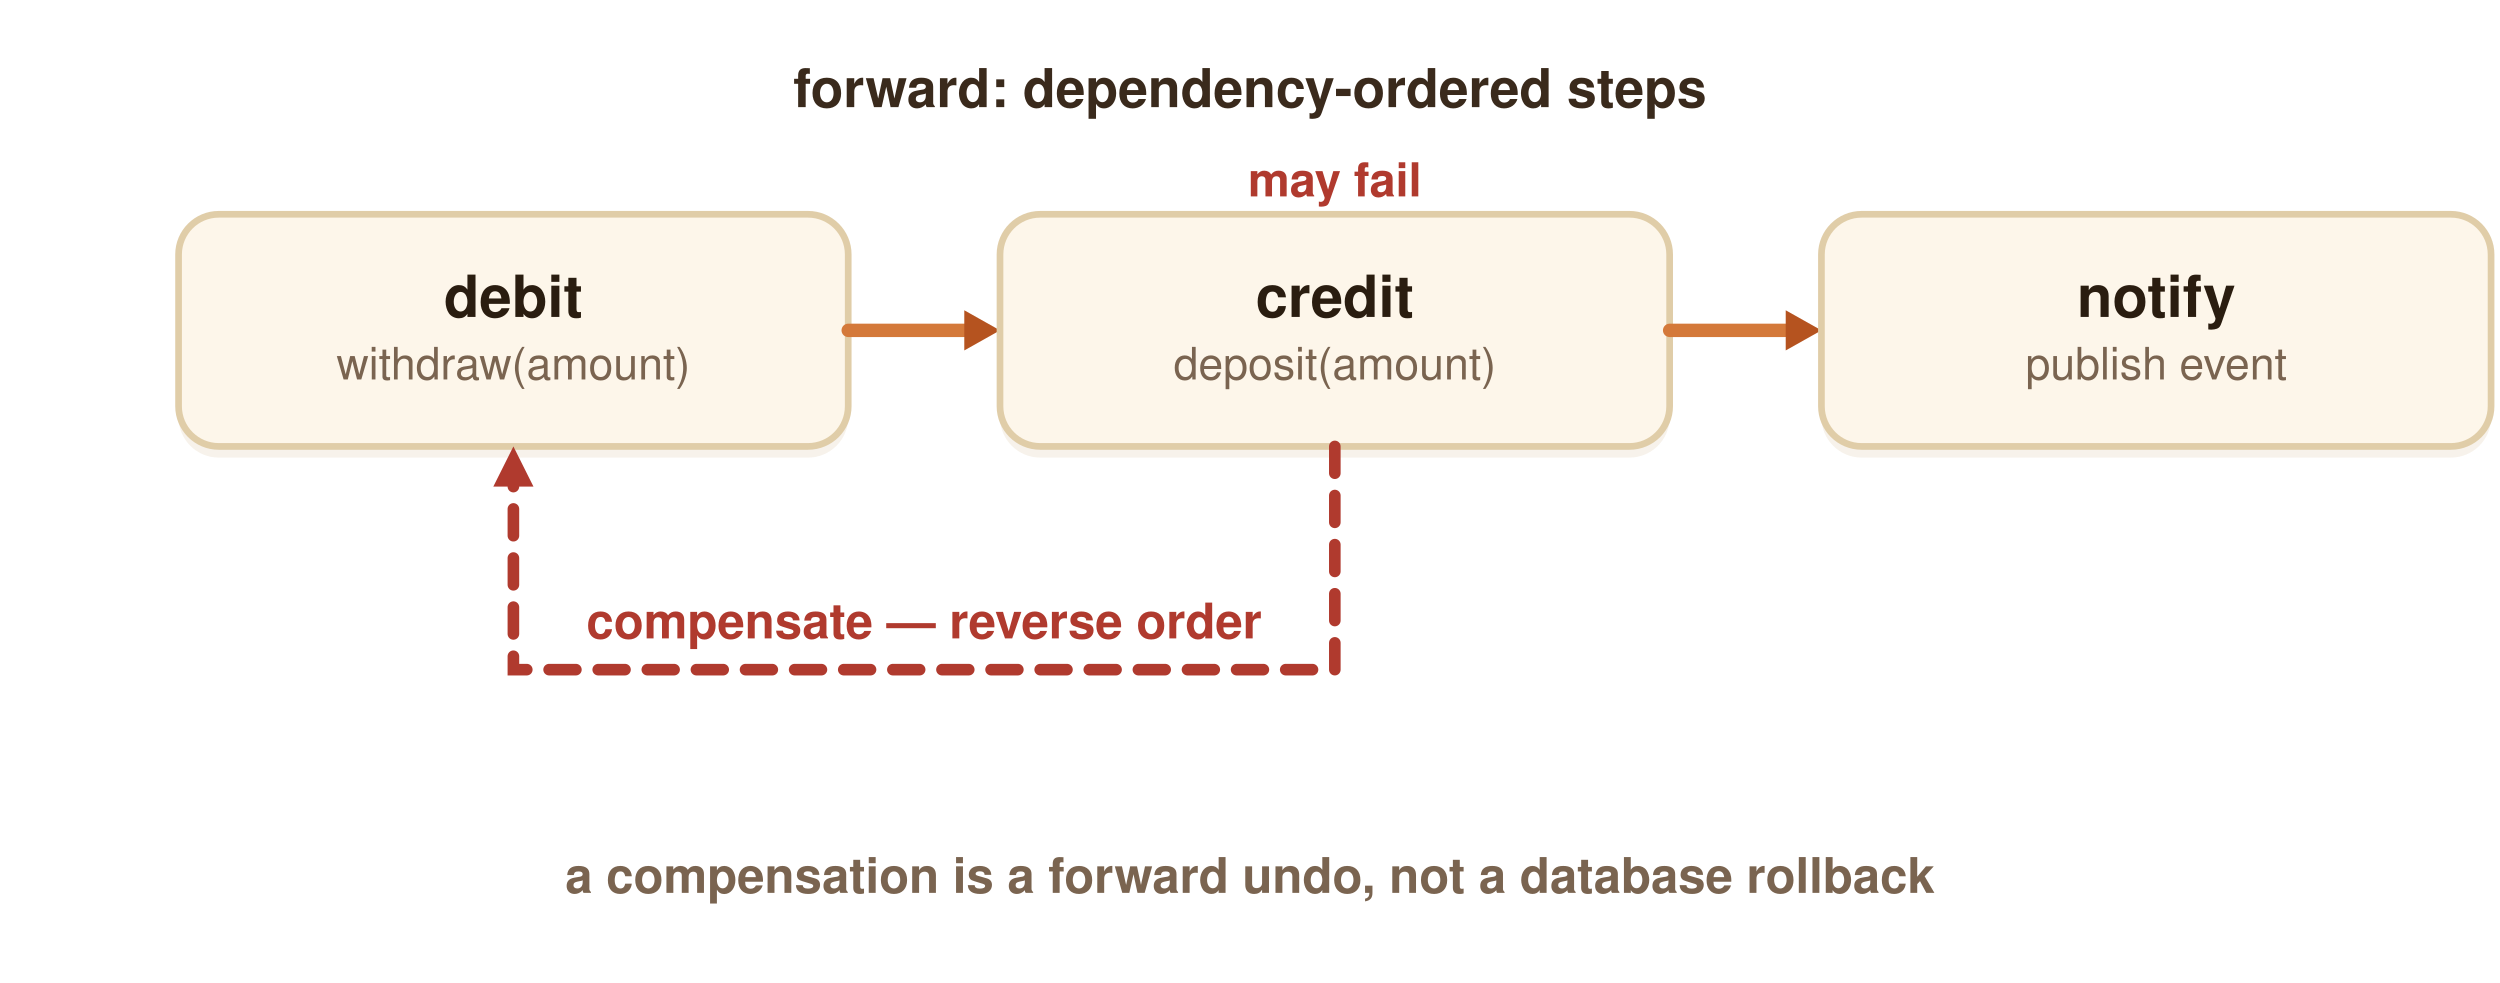
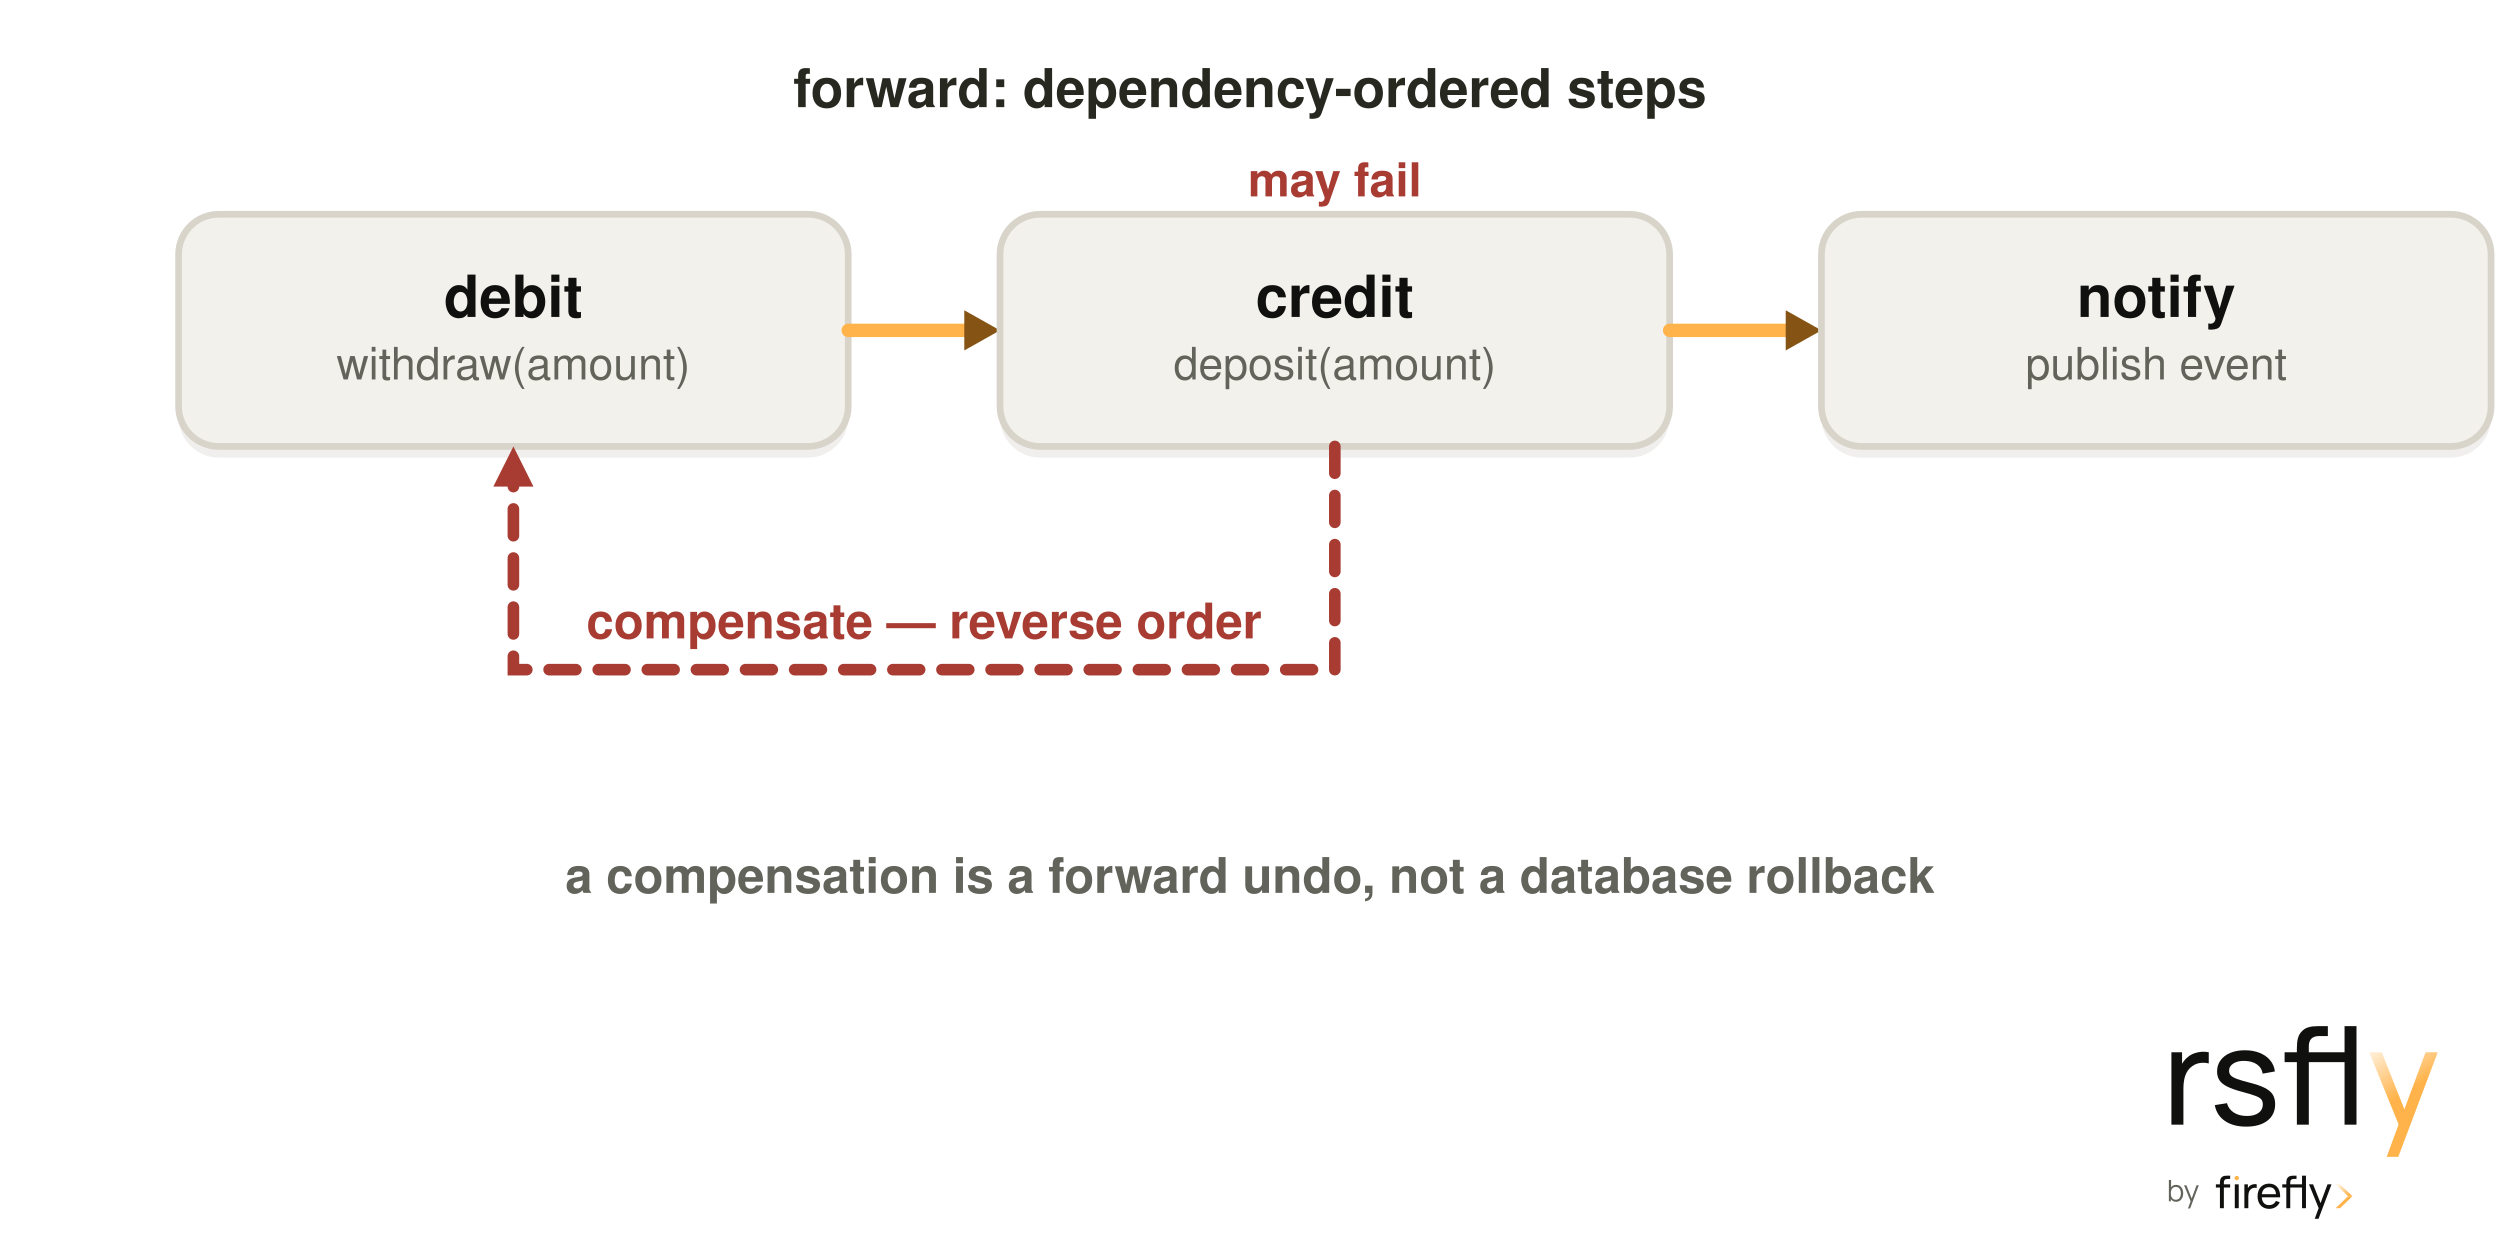
- <svg xmlns="http://www.w3.org/2000/svg" viewBox="0 0 560 220" role="img" aria-label="Saga with compensation: forward steps debit, credit and notify run in dependency order; if credit fails, the engine runs the debit's compensation in reverse order to refund" font-family="Avenir Next,Avenir,Helvetica Neue,Helvetica,Arial,sans-serif">
-   <text x="280.0" y="24.0" text-anchor="middle" font-size="12" font-weight="700" fill="#3a2a1c" font-family="Avenir Next,Avenir,Helvetica Neue,Helvetica,Arial,sans-serif">forward: dependency-ordered steps</text>
-   <rect x="40.0" y="50.5" width="150.0" height="52.0" rx="9" fill="#d9c4a3" opacity="0.22" />
-   <rect x="40.0" y="48.0" width="150.0" height="52.0" rx="9" fill="#fdf6ea" stroke="#e0cda8" stroke-width="1.5" />
-   <text x="115.0" y="71.0" text-anchor="middle" font-size="13.0" font-weight="700" fill="#2a1d10" font-family="Avenir Next,Avenir,Helvetica Neue,Helvetica,Arial,sans-serif">debit</text>
-   <text x="115.0" y="85.0" text-anchor="middle" font-size="10.0" fill="#7a6450" font-family="Avenir Next,Avenir,Helvetica Neue,Helvetica,Arial,sans-serif">withdraw(amount)</text>
-   <line x1="190.0" y1="74.0" x2="216.0" y2="74.0" stroke="#d4793a" stroke-width="3.0" stroke-linecap="round" />
-   <polygon points="224.0,74.0 216.0,78.5 216.0,69.5" fill="#b5531f" />
-   <rect x="224.0" y="50.5" width="150.0" height="52.0" rx="9" fill="#d9c4a3" opacity="0.22" />
-   <rect x="224.0" y="48.0" width="150.0" height="52.0" rx="9" fill="#fdf6ea" stroke="#e0cda8" stroke-width="1.5" />
-   <text x="299.0" y="71.0" text-anchor="middle" font-size="13.0" font-weight="700" fill="#2a1d10" font-family="Avenir Next,Avenir,Helvetica Neue,Helvetica,Arial,sans-serif">credit</text>
-   <text x="299.0" y="85.0" text-anchor="middle" font-size="10.0" fill="#7a6450" font-family="Avenir Next,Avenir,Helvetica Neue,Helvetica,Arial,sans-serif">deposit(amount)</text>
-   <line x1="374.0" y1="74.0" x2="400.0" y2="74.0" stroke="#d4793a" stroke-width="3.0" stroke-linecap="round" />
-   <polygon points="408.0,74.0 400.0,78.5 400.0,69.5" fill="#b5531f" />
-   <rect x="408.0" y="50.5" width="150.0" height="52.0" rx="9" fill="#d9c4a3" opacity="0.22" />
-   <rect x="408.0" y="48.0" width="150.0" height="52.0" rx="9" fill="#fdf6ea" stroke="#e0cda8" stroke-width="1.5" />
-   <text x="483.0" y="71.0" text-anchor="middle" font-size="13.0" font-weight="700" fill="#2a1d10" font-family="Avenir Next,Avenir,Helvetica Neue,Helvetica,Arial,sans-serif">notify</text>
-   <text x="483.0" y="85.0" text-anchor="middle" font-size="10.0" fill="#7a6450" font-family="Avenir Next,Avenir,Helvetica Neue,Helvetica,Arial,sans-serif">publish event</text>
-   <text x="299.0" y="44.0" text-anchor="middle" font-size="10.5" font-weight="700" fill="#b03a2e" font-family="Avenir Next,Avenir,Helvetica Neue,Helvetica,Arial,sans-serif">may fail</text>
-   <path d="M299.0,100 V150 H115.0 V108" fill="none" stroke="#b03a2e" stroke-width="2.6" stroke-dasharray="6 5" stroke-linecap="round" />
-   <polygon points="115.0,100 110.5,109.0 119.5,109.0" fill="#b03a2e" />
-   <text x="207.0" y="143.0" text-anchor="middle" font-size="11" font-weight="700" fill="#b03a2e" font-family="Avenir Next,Avenir,Helvetica Neue,Helvetica,Arial,sans-serif">compensate — reverse order</text>
-   <text x="280.0" y="200.0" text-anchor="middle" font-size="11" font-weight="600" fill="#7a6450" font-family="Avenir Next,Avenir,Helvetica Neue,Helvetica,Arial,sans-serif">a compensation is a forward undo, not a database rollback</text>
+ <svg xmlns="http://www.w3.org/2000/svg" viewBox="0 0 560 280" role="img" aria-label="Saga with compensation: forward steps debit, credit and notify run in dependency order; if credit fails, the engine runs the debit's compensation in reverse order to refund" font-family="Avenir Next,Avenir,Helvetica Neue,Helvetica,Arial,sans-serif">
+   <text x="280.0" y="24.0" text-anchor="middle" font-size="12" font-weight="700" fill="#272820" font-family="Avenir Next,Avenir,Helvetica Neue,Helvetica,Arial,sans-serif">forward: dependency-ordered steps</text>
+   <rect x="40.0" y="50.5" width="150.0" height="52.0" rx="9" fill="#bfb8ab" opacity="0.22" />
+   <rect x="40.0" y="48.0" width="150.0" height="52.0" rx="9" fill="#f3f1eb" stroke="#d8d4ca" stroke-width="1.5" />
+   <text x="115.0" y="71.0" text-anchor="middle" font-size="13.0" font-weight="700" fill="#10110f" font-family="Avenir Next,Avenir,Helvetica Neue,Helvetica,Arial,sans-serif">debit</text>
+   <text x="115.0" y="85.0" text-anchor="middle" font-size="10.0" fill="#62645b" font-family="Avenir Next,Avenir,Helvetica Neue,Helvetica,Arial,sans-serif">withdraw(amount)</text>
+   <line x1="190.0" y1="74.0" x2="216.0" y2="74.0" stroke="#ffb34a" stroke-width="3.0" stroke-linecap="round" />
+   <polygon points="224.0,74.0 216.0,78.5 216.0,69.5" fill="#855414" />
+   <rect x="224.0" y="50.5" width="150.0" height="52.0" rx="9" fill="#bfb8ab" opacity="0.22" />
+   <rect x="224.0" y="48.0" width="150.0" height="52.0" rx="9" fill="#f3f1eb" stroke="#d8d4ca" stroke-width="1.5" />
+   <text x="299.0" y="71.0" text-anchor="middle" font-size="13.0" font-weight="700" fill="#10110f" font-family="Avenir Next,Avenir,Helvetica Neue,Helvetica,Arial,sans-serif">credit</text>
+   <text x="299.0" y="85.0" text-anchor="middle" font-size="10.0" fill="#62645b" font-family="Avenir Next,Avenir,Helvetica Neue,Helvetica,Arial,sans-serif">deposit(amount)</text>
+   <line x1="374.0" y1="74.0" x2="400.0" y2="74.0" stroke="#ffb34a" stroke-width="3.0" stroke-linecap="round" />
+   <polygon points="408.0,74.0 400.0,78.5 400.0,69.5" fill="#855414" />
+   <rect x="408.0" y="50.5" width="150.0" height="52.0" rx="9" fill="#bfb8ab" opacity="0.22" />
+   <rect x="408.0" y="48.0" width="150.0" height="52.0" rx="9" fill="#f3f1eb" stroke="#d8d4ca" stroke-width="1.5" />
+   <text x="483.0" y="71.0" text-anchor="middle" font-size="13.0" font-weight="700" fill="#10110f" font-family="Avenir Next,Avenir,Helvetica Neue,Helvetica,Arial,sans-serif">notify</text>
+   <text x="483.0" y="85.0" text-anchor="middle" font-size="10.0" fill="#62645b" font-family="Avenir Next,Avenir,Helvetica Neue,Helvetica,Arial,sans-serif">publish event</text>
+   <text x="299.0" y="44.0" text-anchor="middle" font-size="10.5" font-weight="700" fill="#a83c32" font-family="Avenir Next,Avenir,Helvetica Neue,Helvetica,Arial,sans-serif">may fail</text>
+   <path d="M299.0,100 V150 H115.0 V108" fill="none" stroke="#a83c32" stroke-width="2.6" stroke-dasharray="6 5" stroke-linecap="round" />
+   <polygon points="115.0,100 110.5,109.0 119.5,109.0" fill="#a83c32" />
+   <text x="207.0" y="143.0" text-anchor="middle" font-size="11" font-weight="700" fill="#a83c32" font-family="Avenir Next,Avenir,Helvetica Neue,Helvetica,Arial,sans-serif">compensate — reverse order</text>
+   <text x="280.0" y="200.0" text-anchor="middle" font-size="11" font-weight="600" fill="#62645b" font-family="Avenir Next,Avenir,Helvetica Neue,Helvetica,Arial,sans-serif">a compensation is a forward undo, not a database rollback</text>
+   <svg x="480.0" y="224.0" width="72" height="52" viewBox="0 0 335.52 242">
+     <g fill="#10110f" transform="translate(20 130) scale(0.07 -0.07)">
+       <g transform="translate(0 0)">
+         <path d="M140 0L140 1080L299 1080L299 908Q310 927 323 945Q353 987 391 1014Q433 1048 486 1066Q539 1084 594 1087.5Q649 1091 697 1080L697 913Q641 928 574 921Q507 914 450 872Q398 835 369.5 782Q341 729 330 667.5Q319 606 319 542L319 0Z" />
+       </g>
+       <g transform="translate(707 0)">
+         <path d="M548 -29Q355 -29 231.5 55.5Q108 140 80 292L262 321Q284 233 363 181.5Q442 130 559 130Q670 130 733 176Q796 222 796 301Q796 347 775 375.5Q754 404 688.5 429Q623 454 491 489Q348 527 266 568Q184 609 149 663Q114 717 114 794Q114 889 166 960.5Q218 1032 311.5 1071Q405 1110 529 1110Q652 1110 749 1071Q846 1032 905.5 960.5Q965 889 976 794L794 761Q781 848 710.5 898Q640 948 529 951Q424 955 358.5 914Q293 873 293 803Q293 764 317.5 736Q342 708 408.5 683Q475 658 602 626Q745 590 827.5 547.5Q910 505 945 447.5Q980 390 980 306Q980 150 865 60.5Q750 -29 548 -29Z" />
+       </g>
+       <g transform="translate(1768 0)">
+         <path d="M243 0L243 933L60 933L60 1080L243 1080L243 1139Q243 1181 247 1224.5Q251 1268 265 1309.5Q279 1351 311 1386Q348 1427 392 1444.5Q436 1462 481.5 1466Q527 1470 568 1470L705 1470L705 1322L578 1322Q499 1322 460 1283.5Q421 1245 421 1167L421 1080L954 1080L954 1470L1132 1470L1132 0L954 0L954 933L421 933L421 0Z" />
+       </g>
+       <g transform="translate(3060 0)">
+         <g data-family-terminal="trail-y">
+           <defs>
+             <linearGradient id="figure-rsfly-family-rsfly-20-130-140" gradientUnits="userSpaceOnUse" x1="30" y1="1080" x2="554" y2="230">
+               <stop offset="0" stop-color="#ffb34a" stop-opacity="0.2" />
+               <stop offset="0.8" stop-color="#ffb34a" stop-opacity="1" />
+             </linearGradient>
+           </defs>
+           <path d="M290 -480L468 4L30 1080L217 1080L554 230L870 1080L1051 1080L463 -480Z" fill="url(#figure-rsfly-family-rsfly-20-130-140)" />
+         </g>
+       </g>
+     </g>
+     <g fill="#62645b" transform="translate(25 210) scale(0.0155 -0.0155)">
+       <path d="M625 -30Q476 -30 373 46Q314 89 271 150L271 0L139 0L139 1440L287 1440L287 953Q325 1001 375 1036Q479 1110 631 1110Q779 1110 885 1035Q991 960 1047.5 831Q1104 702 1104 541Q1104 379 1047 250Q990 121 883 45.5Q776 -30 625 -30ZM610 107Q723 107 798 164Q873 221 910.5 319.5Q948 418 948 541Q948 663 911 761Q874 859 798.5 916Q723 973 607 973Q494 973 419.5 918Q345 863 308 765.5Q271 668 271 541Q271 416 308 317.5Q345 219 420 163Q495 107 610 107Z" transform="translate(0 0)" />
+       <path d="M294 -480L472 3L33 1080L189 1080L544 192L871 1080L1021 1080L441 -480Z" transform="translate(1131 0)" />
+     </g>
+     <svg x="76" y="183" width="143" height="45.48" viewBox="5 -148 619.4 197">
+       <defs>
+         <linearGradient id="figure-rsfly-firefly-trail" gradientUnits="userSpaceOnUse" x1="567.4" y1="-108" x2="623.4" y2="-54">
+           <stop offset="0" stop-color="#ffb34a" stop-opacity="0.2" />
+           <stop offset="0.8" stop-color="#ffb34a" stop-opacity="1" />
+         </linearGradient>
+       </defs>
+       <path d="M24.3 0L24.3 -93.3L6 -93.3L6 -108L24.3 -108L24.3 -113.9Q24.3 -118.1 24.7 -122.45Q25.1 -126.8 26.5 -130.95Q27.9 -135.1 31.1 -138.6Q34.8 -142.7 39.2 -144.45Q43.6 -146.2 48.15 -146.6Q52.7 -147 56.8 -147L70.5 -147L70.5 -132.2L57.8 -132.2Q49.9 -132.2 46 -128.35Q42.1 -124.5 42.1 -116.7L42.1 -108L70.5 -108L70.5 -93.3L42.1 -93.3L42.1 0ZM91.5 0L91.5 -108L109.3 -108L109.3 0ZM134.8 0L134.8 -108L150.7 -108L150.7 -90.8Q151.8 -92.7 153.1 -94.5Q156.1 -98.7 159.9 -101.4Q164.1 -104.8 169.4 -106.6Q174.7 -108.4 180.2 -108.75Q185.7 -109.1 190.5 -108L190.5 -91.3Q184.9 -92.8 178.2 -92.1Q171.5 -91.4 165.8 -87.2Q160.6 -83.5 157.75 -78.2Q154.9 -72.9 153.8 -66.75Q152.7 -60.6 152.7 -54.2L152.7 0ZM247.3 3Q231.4 3 219.55 -4.05Q207.7 -11.1 201.1 -23.75Q194.5 -36.4 194.5 -53.3Q194.5 -71 201 -83.95Q207.5 -96.9 219.15 -103.95Q230.8 -111 246.5 -111Q262.8 -111 274.25 -103.5Q285.7 -96 291.45 -82.1Q297.2 -68.2 296.4 -49L213.6 -49Q214.6 -33.5 222 -24.4Q230.6 -13.9 246.5 -13.9Q257.2 -13.9 265.1 -18.8Q273 -23.7 277.5 -32.9L294.6 -27Q288.3 -12.7 275.65 -4.85Q263 3 247.3 3ZM277.9 -63.3Q276.5 -77.4 270.3 -85.2Q262.5 -95 247.1 -95Q230.6 -95 222 -84.4Q215.5 -76.4 213.9 -63.3ZM324.4 0L324.4 -93.3L306.1 -93.3L306.1 -108L324.4 -108L324.4 -113.9Q324.4 -118.1 324.8 -122.45Q325.2 -126.8 326.6 -130.95Q328 -135.1 331.2 -138.6Q334.9 -142.7 339.3 -144.45Q343.7 -146.2 348.25 -146.6Q352.8 -147 356.9 -147L370.6 -147L370.6 -132.2L357.9 -132.2Q350 -132.2 346.1 -128.35Q342.2 -124.5 342.2 -116.7L342.2 -108L395.5 -108L395.5 -147L413.3 -147L413.3 0L395.5 0L395.5 -93.3L342.2 -93.3L342.2 0ZM452.8 48L470.6 -0.4L426.8 -108L445.5 -108L479.2 -23L510.8 -108L528.9 -108L470.1 48Z" fill="#10110f" />
+       <circle cx="100.4" cy="-136.3" r="9.97" fill="#ffb34a" />
+       <path d="M567.4 -108L623.4 -54L603.4 -54L547.4 -108Z" fill="url(#figure-rsfly-firefly-trail)" />
+       <path d="M623.4 -54L567.4 0L547.4 0L603.4 -54Z" fill="#ffb34a" />
+     </svg>
+   </svg>
</svg>
